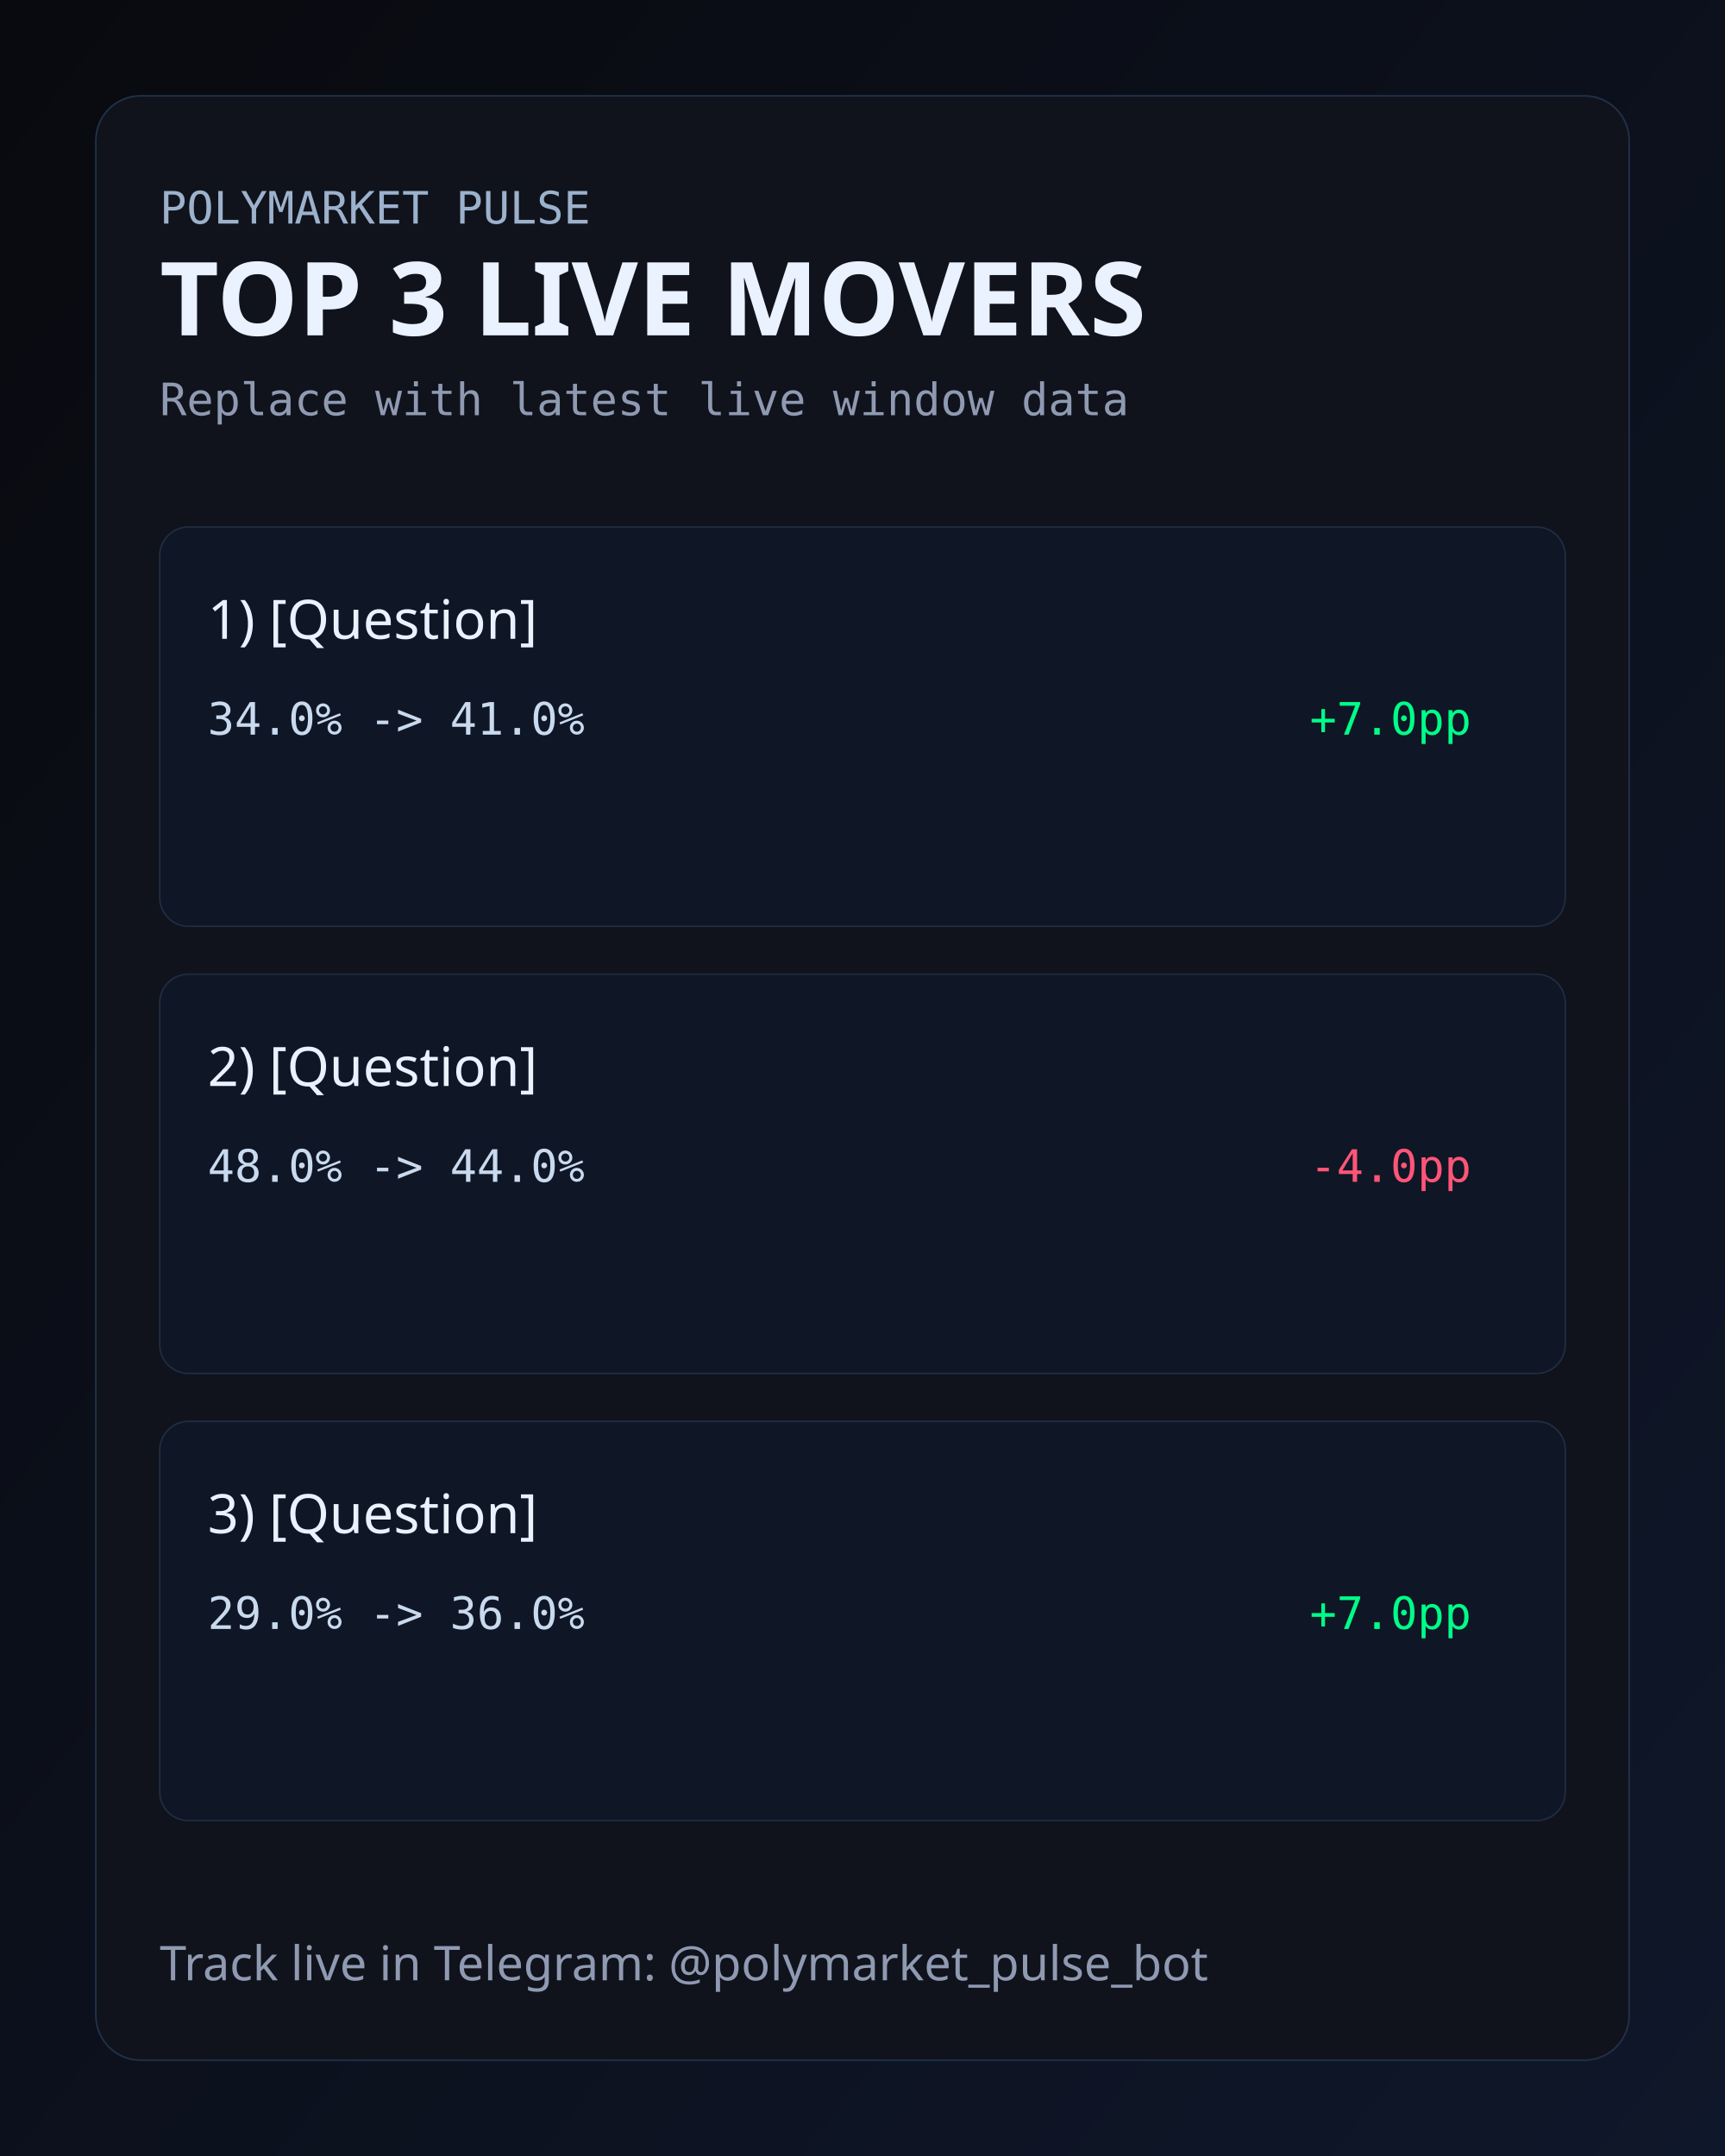
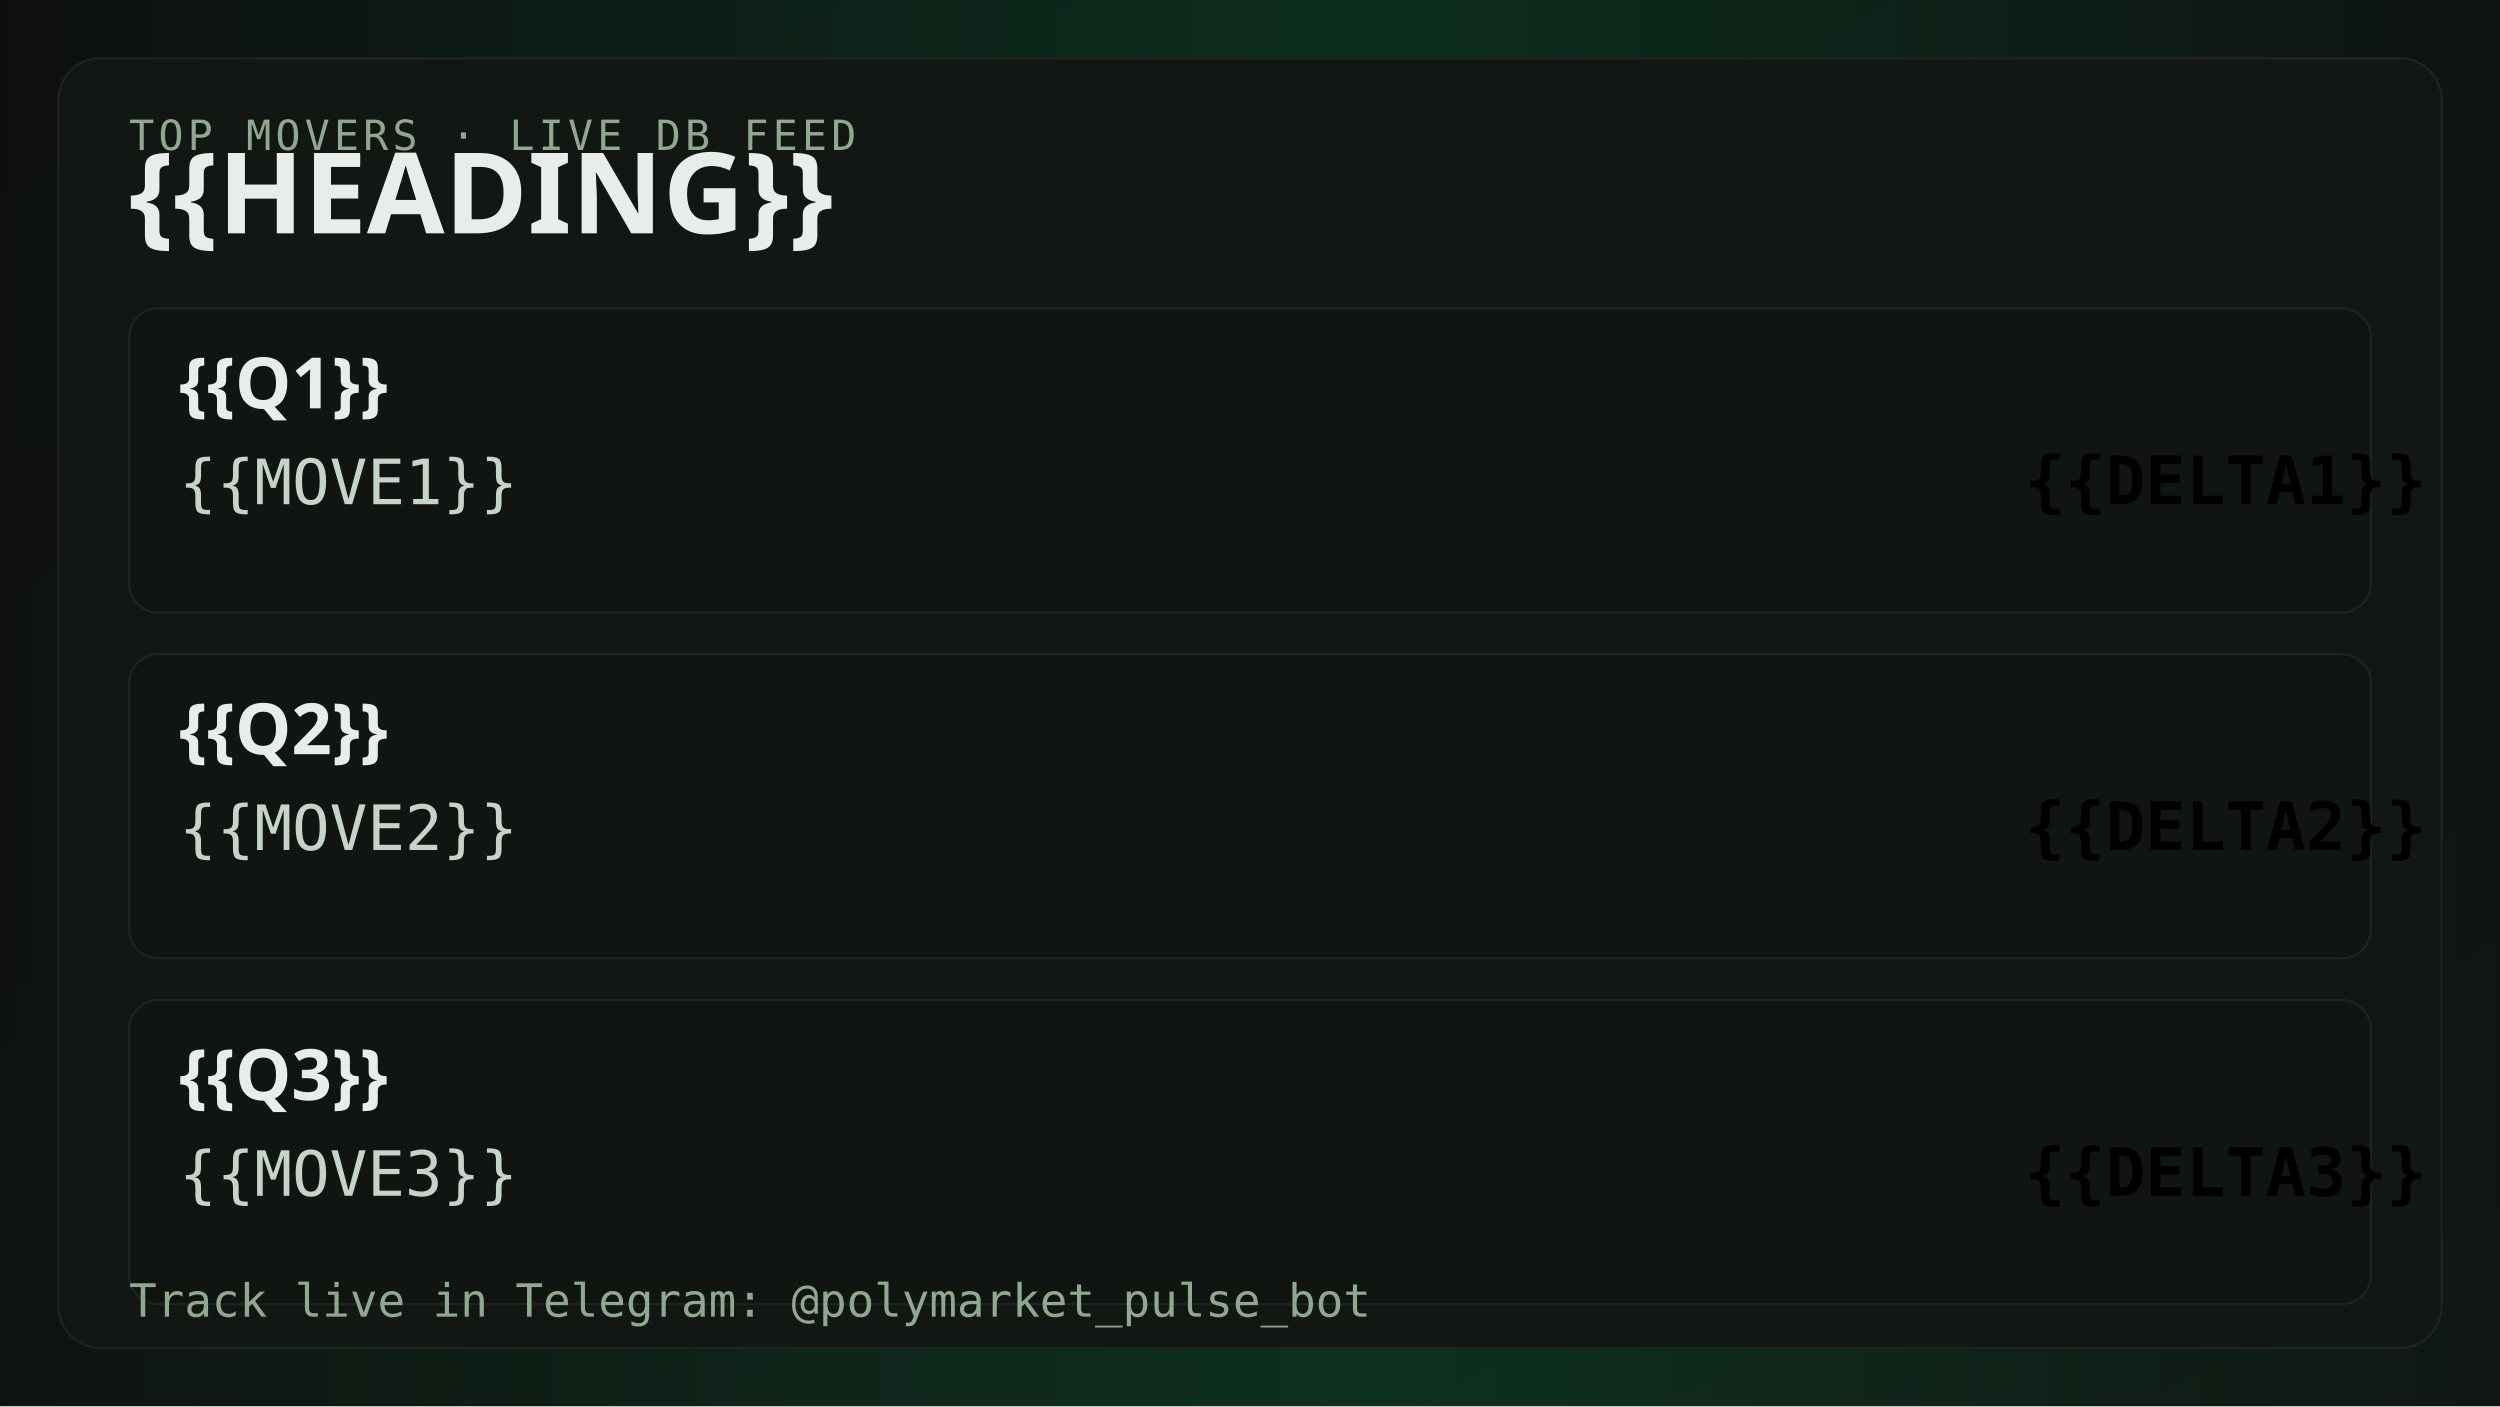
- <svg xmlns="http://www.w3.org/2000/svg" width="1080" height="1350" viewBox="0 0 1080 1350" role="img" aria-label="Top 3 Movers template">
+ <svg xmlns="http://www.w3.org/2000/svg" width="1200" height="675" viewBox="0 0 1200 675" role="img" aria-label="Top 3 Movers">
  <defs>
    <linearGradient id="bg" x1="0" y1="0" x2="1" y2="1">
-       <stop offset="0%" stop-color="#090a0f" />
-       <stop offset="100%" stop-color="#0f172a" />
+       <stop offset="0%" stop-color="#0d0f0e" />
+       <stop offset="100%" stop-color="#101612" />
+     </linearGradient>
+     <linearGradient id="glow" x1="0" y1="0" x2="1" y2="0">
+       <stop offset="0%" stop-color="#00ff88" stop-opacity="0.0" />
+       <stop offset="55%" stop-color="#00ff88" stop-opacity="0.12" />
+       <stop offset="100%" stop-color="#00ff88" stop-opacity="0.0" />
    </linearGradient>
  </defs>
-   <rect width="1080" height="1350" fill="url(#bg)" />
-   <rect x="60" y="60" width="960" height="1230" rx="28" fill="#10131b" stroke="#223149" />
-   <text x="100" y="140" fill="#9cb1cc" font-size="28" font-family="Fira Code, monospace">POLYMARKET PULSE</text>
-   <text x="100" y="210" fill="#eaf1ff" font-size="64" font-family="Fira Sans, sans-serif" font-weight="700">TOP 3 LIVE MOVERS</text>
-   <text x="100" y="260" fill="#8f9ab2" font-size="28" font-family="Fira Code, monospace">Replace with latest live window data</text>
-   <g transform="translate(100,330)">
-     <rect width="880" height="250" rx="18" fill="#0f1626" stroke="#1f2c42" />
-     <text x="30" y="70" fill="#eaf1ff" font-size="34" font-family="Fira Sans, sans-serif">1) [Question]</text>
-     <text x="30" y="130" fill="#c9daef" font-size="28" font-family="Fira Code, monospace">34.0% -&gt; 41.0%</text>
-     <text x="720" y="130" fill="#00ff88" font-size="28" font-family="Fira Code, monospace">+7.0pp</text>
+   <rect width="1200" height="675" fill="url(#bg)" />
+   <rect x="0" y="0" width="1200" height="675" fill="url(#glow)" />
+   <rect x="28" y="28" width="1144" height="619" rx="20" fill="#131714" stroke="#1e2520" />
+   <text x="62" y="72" fill="#8fa88f" font-size="20" font-family="JetBrains Mono, monospace" letter-spacing="2">TOP MOVERS · LIVE DB FEED</text>
+   <text x="62" y="112" fill="#e8ede9" font-size="54" font-family="Space Grotesk, sans-serif" font-weight="700">{{HEADING}}</text>
+   <g transform="translate(62,148)">
+     <rect width="1076" height="146" rx="14" fill="#101511" stroke="#1e2520" />
+     <text x="24" y="48" fill="#e8ede9" font-size="34" font-family="Space Grotesk, sans-serif" font-weight="600">{{Q1}}</text>
+     <text x="24" y="94" fill="#c6d3c9" font-size="30" font-family="JetBrains Mono, monospace">{{MOVE1}}</text>
+     <text x="910" y="94" fill="{{DELTA1_COLOR}}" font-size="32" font-family="JetBrains Mono, monospace" font-weight="700">{{DELTA1}}</text>
  </g>
-   <g transform="translate(100,610)">
-     <rect width="880" height="250" rx="18" fill="#0f1626" stroke="#1f2c42" />
-     <text x="30" y="70" fill="#eaf1ff" font-size="34" font-family="Fira Sans, sans-serif">2) [Question]</text>
-     <text x="30" y="130" fill="#c9daef" font-size="28" font-family="Fira Code, monospace">48.0% -&gt; 44.0%</text>
-     <text x="720" y="130" fill="#ff5577" font-size="28" font-family="Fira Code, monospace">-4.0pp</text>
+   <g transform="translate(62,314)">
+     <rect width="1076" height="146" rx="14" fill="#101511" stroke="#1e2520" />
+     <text x="24" y="48" fill="#e8ede9" font-size="34" font-family="Space Grotesk, sans-serif" font-weight="600">{{Q2}}</text>
+     <text x="24" y="94" fill="#c6d3c9" font-size="30" font-family="JetBrains Mono, monospace">{{MOVE2}}</text>
+     <text x="910" y="94" fill="{{DELTA2_COLOR}}" font-size="32" font-family="JetBrains Mono, monospace" font-weight="700">{{DELTA2}}</text>
  </g>
-   <g transform="translate(100,890)">
-     <rect width="880" height="250" rx="18" fill="#0f1626" stroke="#1f2c42" />
-     <text x="30" y="70" fill="#eaf1ff" font-size="34" font-family="Fira Sans, sans-serif">3) [Question]</text>
-     <text x="30" y="130" fill="#c9daef" font-size="28" font-family="Fira Code, monospace">29.0% -&gt; 36.0%</text>
-     <text x="720" y="130" fill="#00ff88" font-size="28" font-family="Fira Code, monospace">+7.0pp</text>
+   <g transform="translate(62,480)">
+     <rect width="1076" height="146" rx="14" fill="#101511" stroke="#1e2520" />
+     <text x="24" y="48" fill="#e8ede9" font-size="34" font-family="Space Grotesk, sans-serif" font-weight="600">{{Q3}}</text>
+     <text x="24" y="94" fill="#c6d3c9" font-size="30" font-family="JetBrains Mono, monospace">{{MOVE3}}</text>
+     <text x="910" y="94" fill="{{DELTA3_COLOR}}" font-size="32" font-family="JetBrains Mono, monospace" font-weight="700">{{DELTA3}}</text>
  </g>
-   <text x="100" y="1240" fill="#8f9ab2" font-size="30" font-family="Fira Sans, sans-serif">Track live in Telegram: @polymarket_pulse_bot</text>
+   <text x="62" y="632" fill="#8fa88f" font-size="22" font-family="JetBrains Mono, monospace">Track live in Telegram: @polymarket_pulse_bot</text>
</svg>
